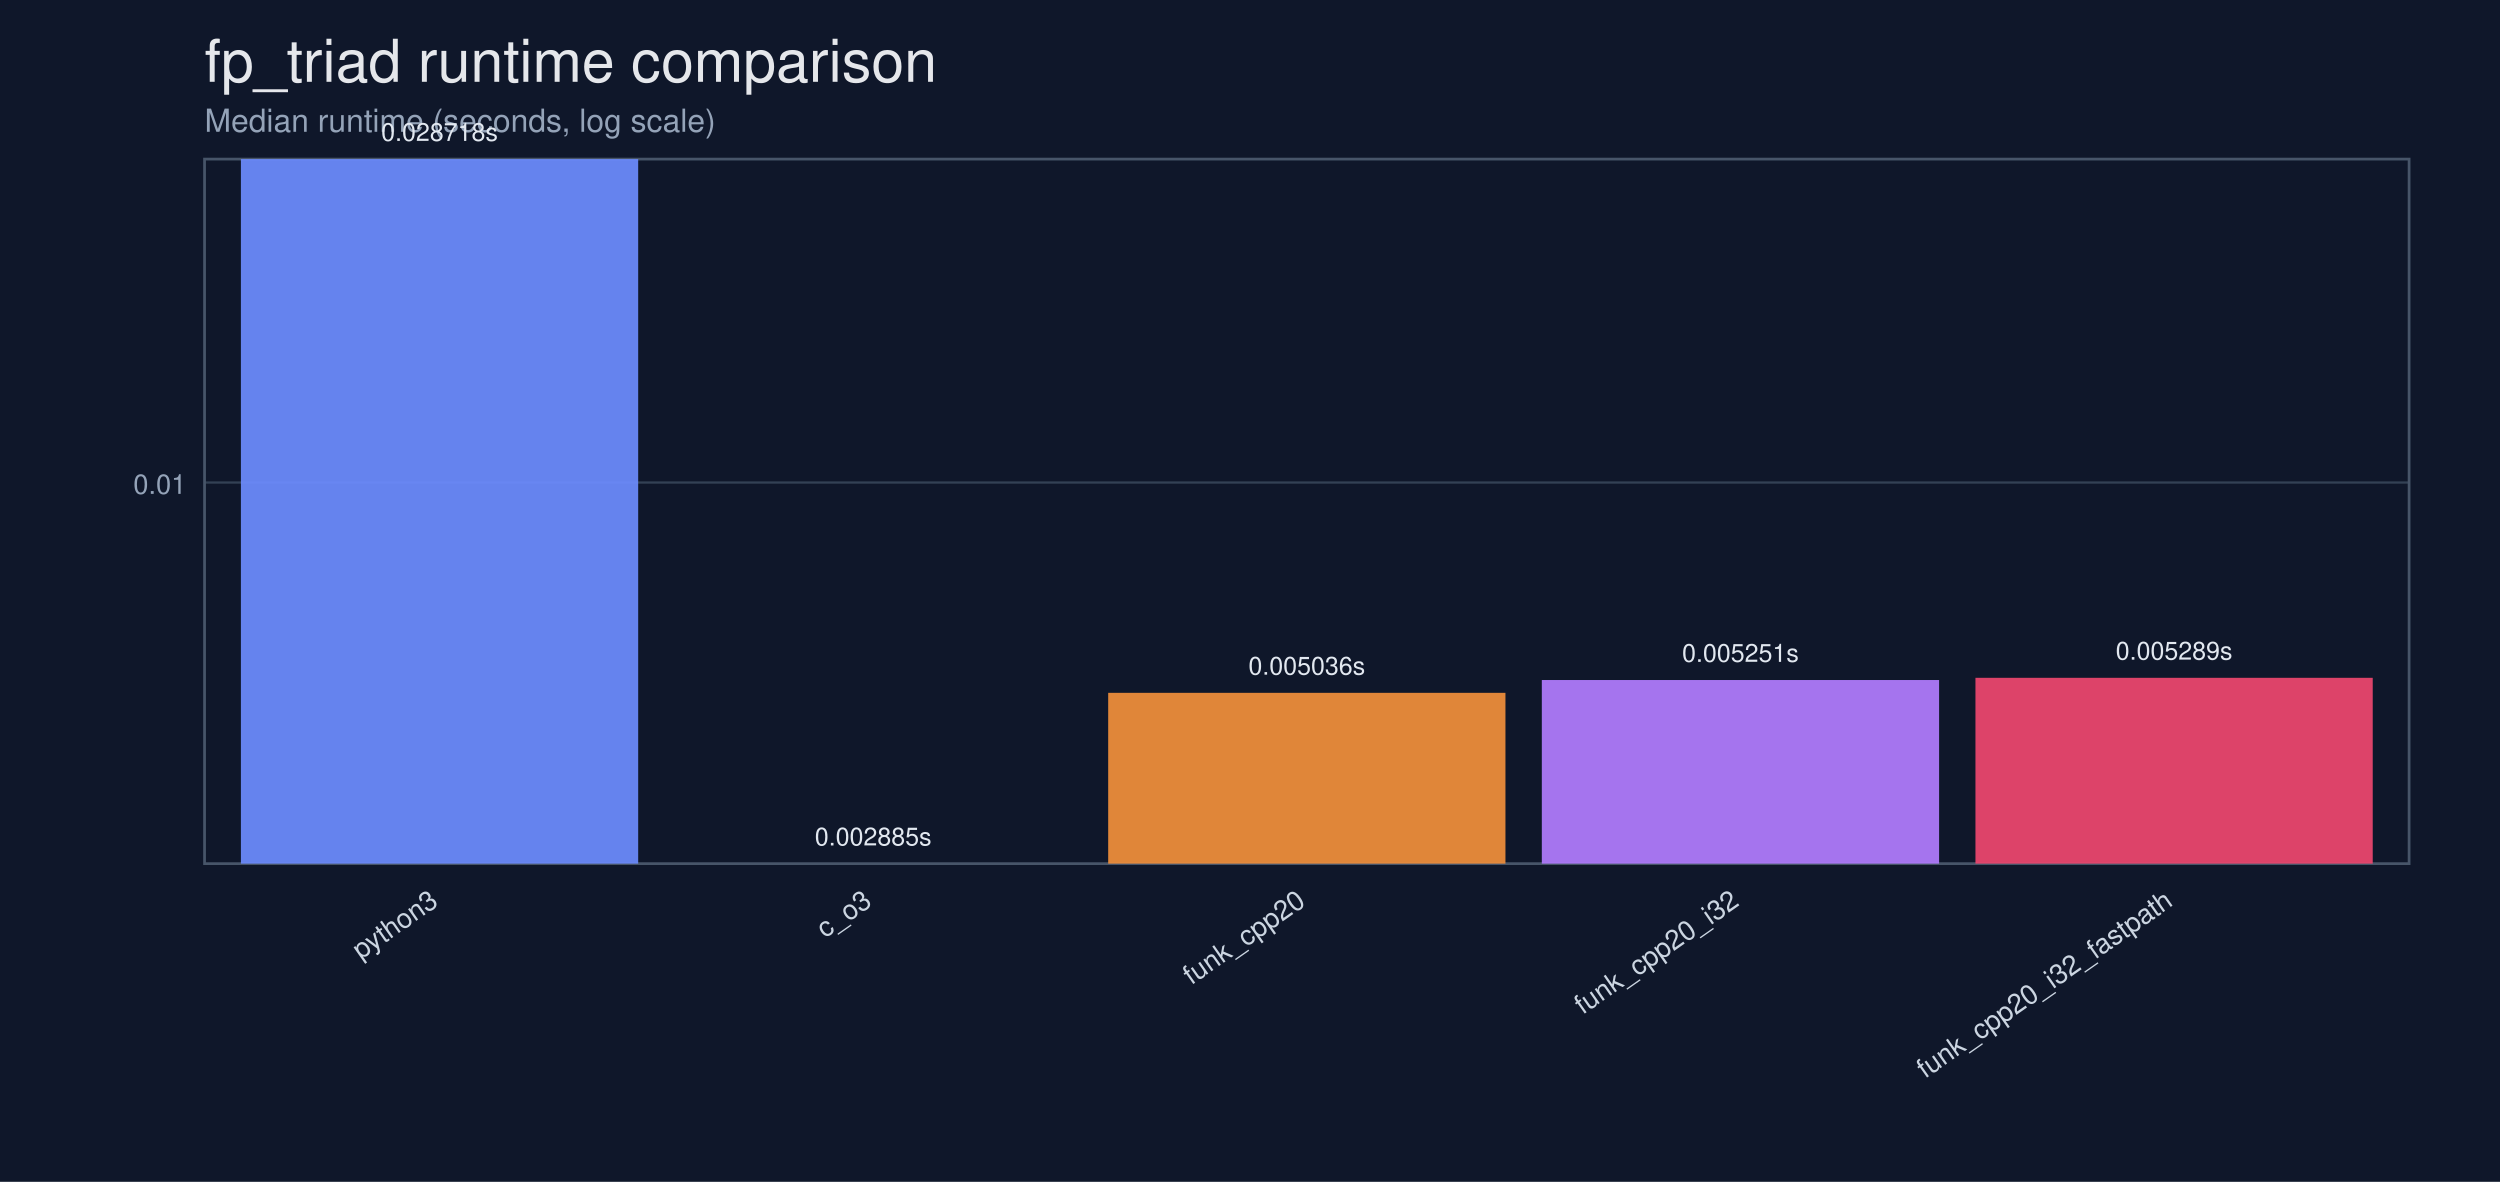
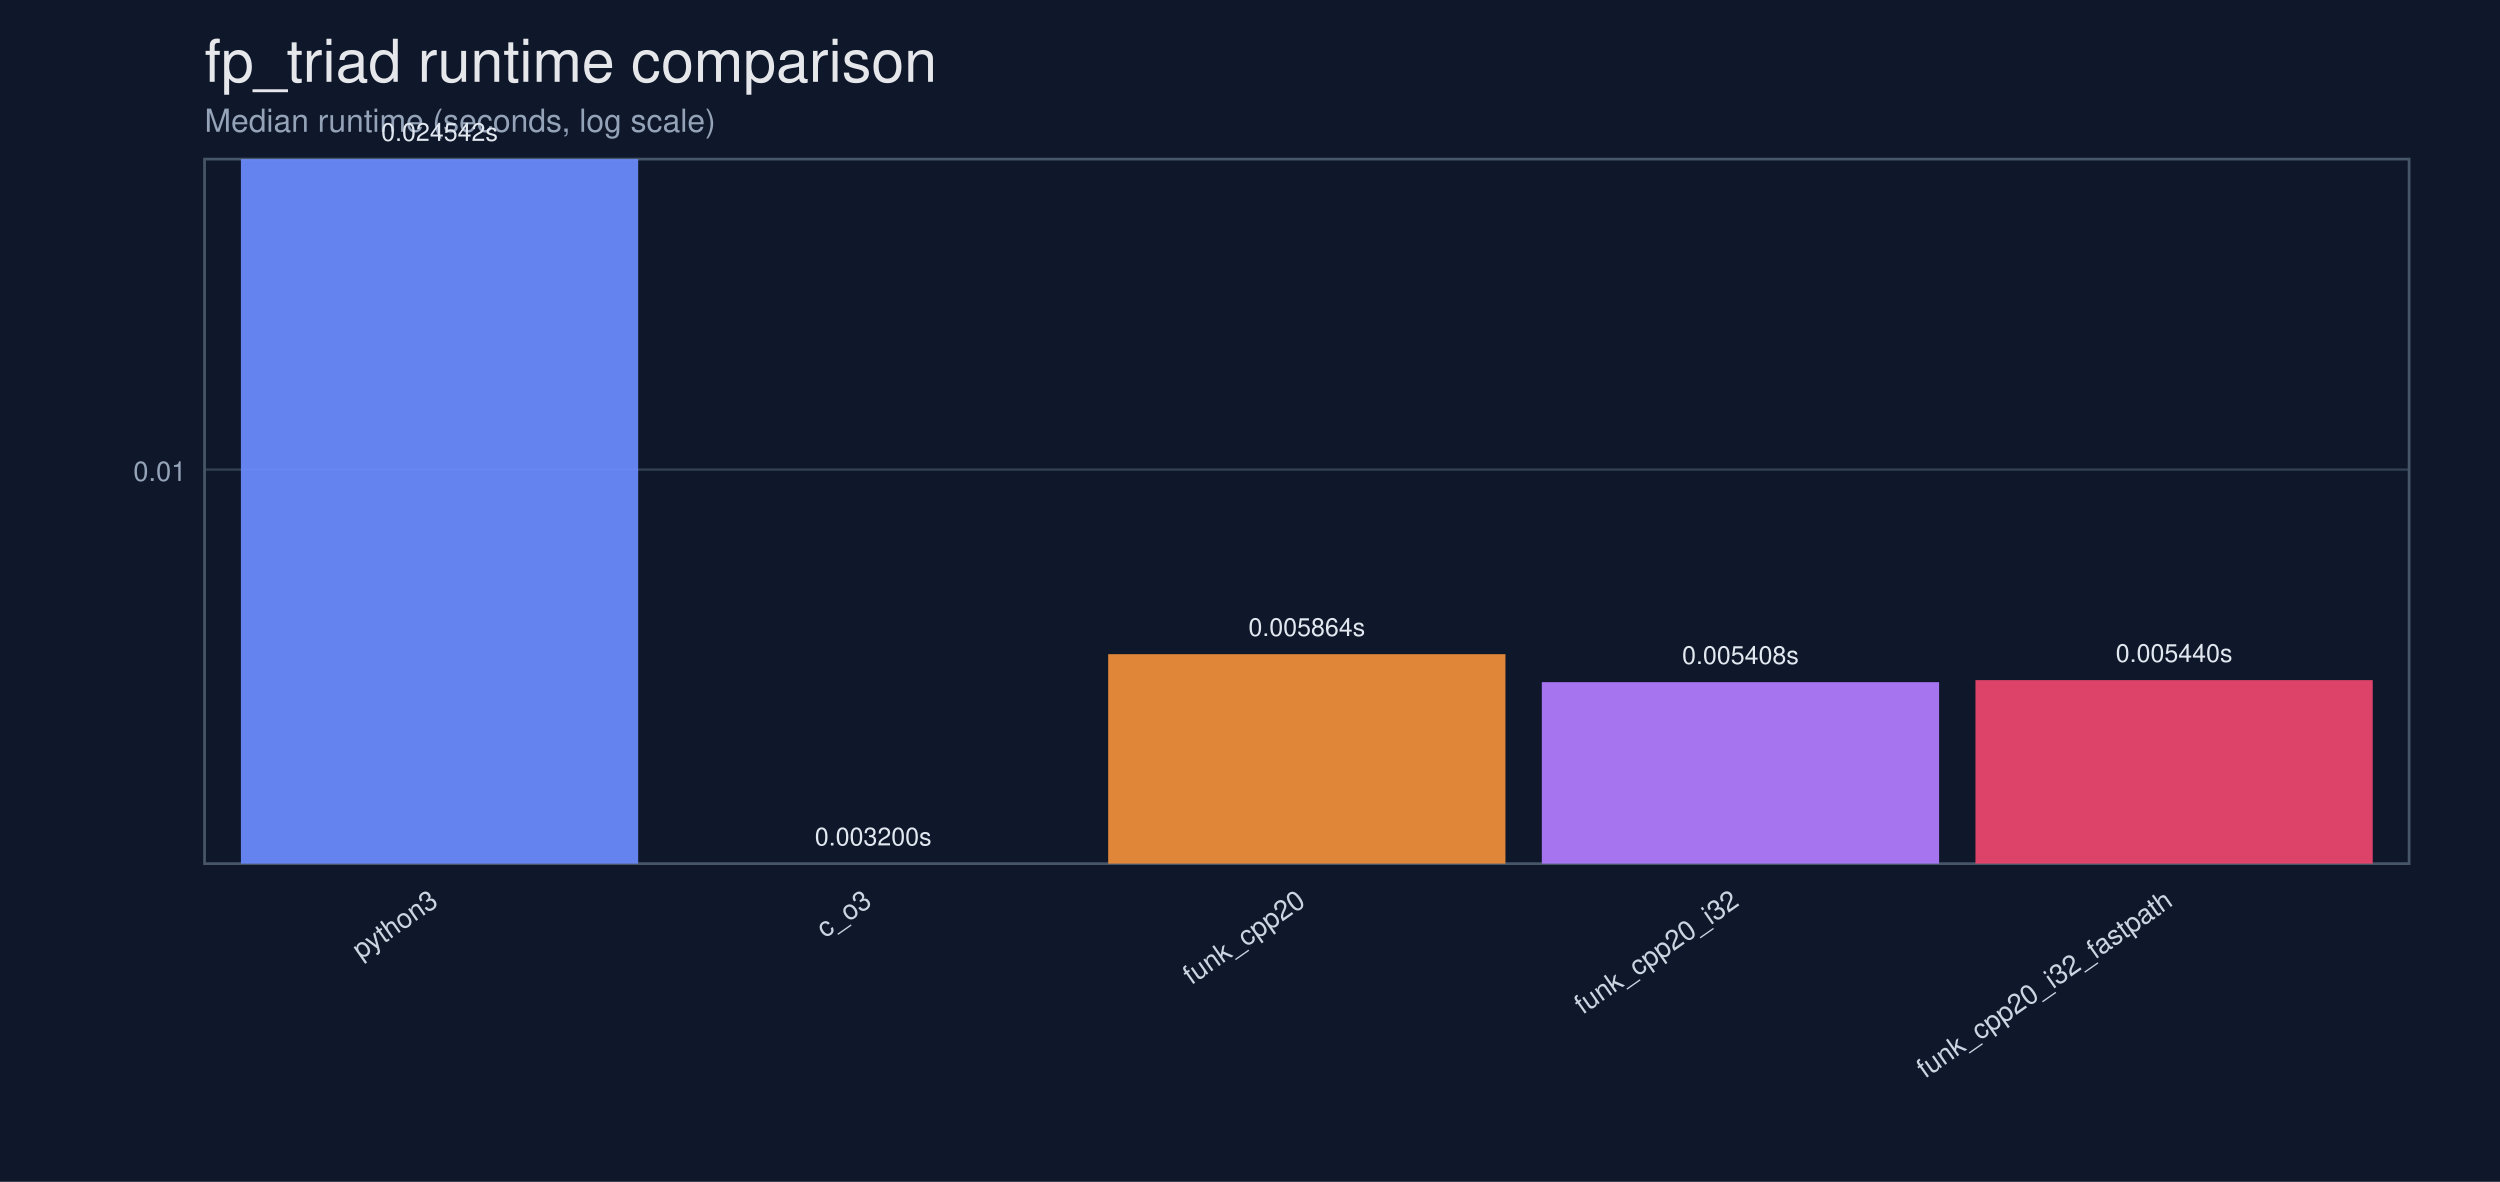
<svg xmlns="http://www.w3.org/2000/svg" width="1100" height="520" viewBox="0 0 1100 520">
  <rect width="100%" height="100%" fill="#0f172a" />
  <text x="90" y="36" fill="#e5e7eb" font-size="26" font-family="Helvetica, Arial">fp_triad runtime comparison</text>
  <text x="90" y="58" fill="#94a3b8" font-size="14" font-family="Helvetica, Arial">Median runtime (seconds, log scale)</text>
-   <line x1="90" y1="212.31" x2="1060" y2="212.31" stroke="#334155" stroke-width="1" />
-   <text x="82" y="217.31" text-anchor="end" fill="#94a3b8" font-size="12" font-family="Helvetica, Arial">0.01</text>
+   <line x1="90" y1="206.62" x2="1060" y2="206.62" stroke="#334155" stroke-width="1" />
+   <text x="82" y="211.62" text-anchor="end" fill="#94a3b8" font-size="12" font-family="Helvetica, Arial">0.01</text>
  <rect x="90" y="70" width="970" height="310" fill="none" stroke="#475569" stroke-width="1.2" />
  <rect x="106.00" y="70.00" width="174.80" height="310.00" fill="#6c8cff" opacity="0.92" />
-   <text x="193.40" y="62.00" text-anchor="middle" fill="#e2e8f0" font-size="11" font-family="Helvetica, Arial">0.028718s</text>
+   <text x="193.40" y="62.00" text-anchor="middle" fill="#e2e8f0" font-size="11" font-family="Helvetica, Arial">0.024542s</text>
  <text x="193.40" y="398.00" text-anchor="end" transform="rotate(-35 193.40,398.00)" fill="#cbd5e1" font-size="12" font-family="Helvetica, Arial">python3</text>
  <rect x="296.80" y="380.00" width="174.80" height="0.00" fill="#46b3a9" opacity="0.92" />
-   <text x="384.20" y="372.00" text-anchor="middle" fill="#e2e8f0" font-size="11" font-family="Helvetica, Arial">0.002885s</text>
+   <text x="384.20" y="372.00" text-anchor="middle" fill="#e2e8f0" font-size="11" font-family="Helvetica, Arial">0.003200s</text>
  <text x="384.20" y="398.00" text-anchor="end" transform="rotate(-35 384.20,398.00)" fill="#cbd5e1" font-size="12" font-family="Helvetica, Arial">c_o3</text>
-   <rect x="487.60" y="304.85" width="174.80" height="75.15" fill="#f28f3b" opacity="0.92" />
-   <text x="575.00" y="296.85" text-anchor="middle" fill="#e2e8f0" font-size="11" font-family="Helvetica, Arial">0.005036s</text>
+   <rect x="487.60" y="287.84" width="174.80" height="92.16" fill="#f28f3b" opacity="0.92" />
+   <text x="575.00" y="279.84" text-anchor="middle" fill="#e2e8f0" font-size="11" font-family="Helvetica, Arial">0.005864s</text>
  <text x="575.00" y="398.00" text-anchor="end" transform="rotate(-35 575.00,398.00)" fill="#cbd5e1" font-size="12" font-family="Helvetica, Arial">funk_cpp20</text>
-   <rect x="678.40" y="299.21" width="174.80" height="80.79" fill="#b27cff" opacity="0.92" />
-   <text x="765.80" y="291.21" text-anchor="middle" fill="#e2e8f0" font-size="11" font-family="Helvetica, Arial">0.005251s</text>
+   <rect x="678.40" y="300.15" width="174.80" height="79.85" fill="#b27cff" opacity="0.92" />
+   <text x="765.80" y="292.15" text-anchor="middle" fill="#e2e8f0" font-size="11" font-family="Helvetica, Arial">0.005408s</text>
  <text x="765.80" y="398.00" text-anchor="end" transform="rotate(-35 765.80,398.00)" fill="#cbd5e1" font-size="12" font-family="Helvetica, Arial">funk_cpp20_i32</text>
-   <rect x="869.20" y="298.24" width="174.80" height="81.76" fill="#ef476f" opacity="0.92" />
-   <text x="956.60" y="290.24" text-anchor="middle" fill="#e2e8f0" font-size="11" font-family="Helvetica, Arial">0.005289s</text>
+   <rect x="869.20" y="299.26" width="174.80" height="80.74" fill="#ef476f" opacity="0.92" />
+   <text x="956.60" y="291.26" text-anchor="middle" fill="#e2e8f0" font-size="11" font-family="Helvetica, Arial">0.005440s</text>
  <text x="956.60" y="398.00" text-anchor="end" transform="rotate(-35 956.60,398.00)" fill="#cbd5e1" font-size="12" font-family="Helvetica, Arial">funk_cpp20_i32_fastpath</text>
</svg>
